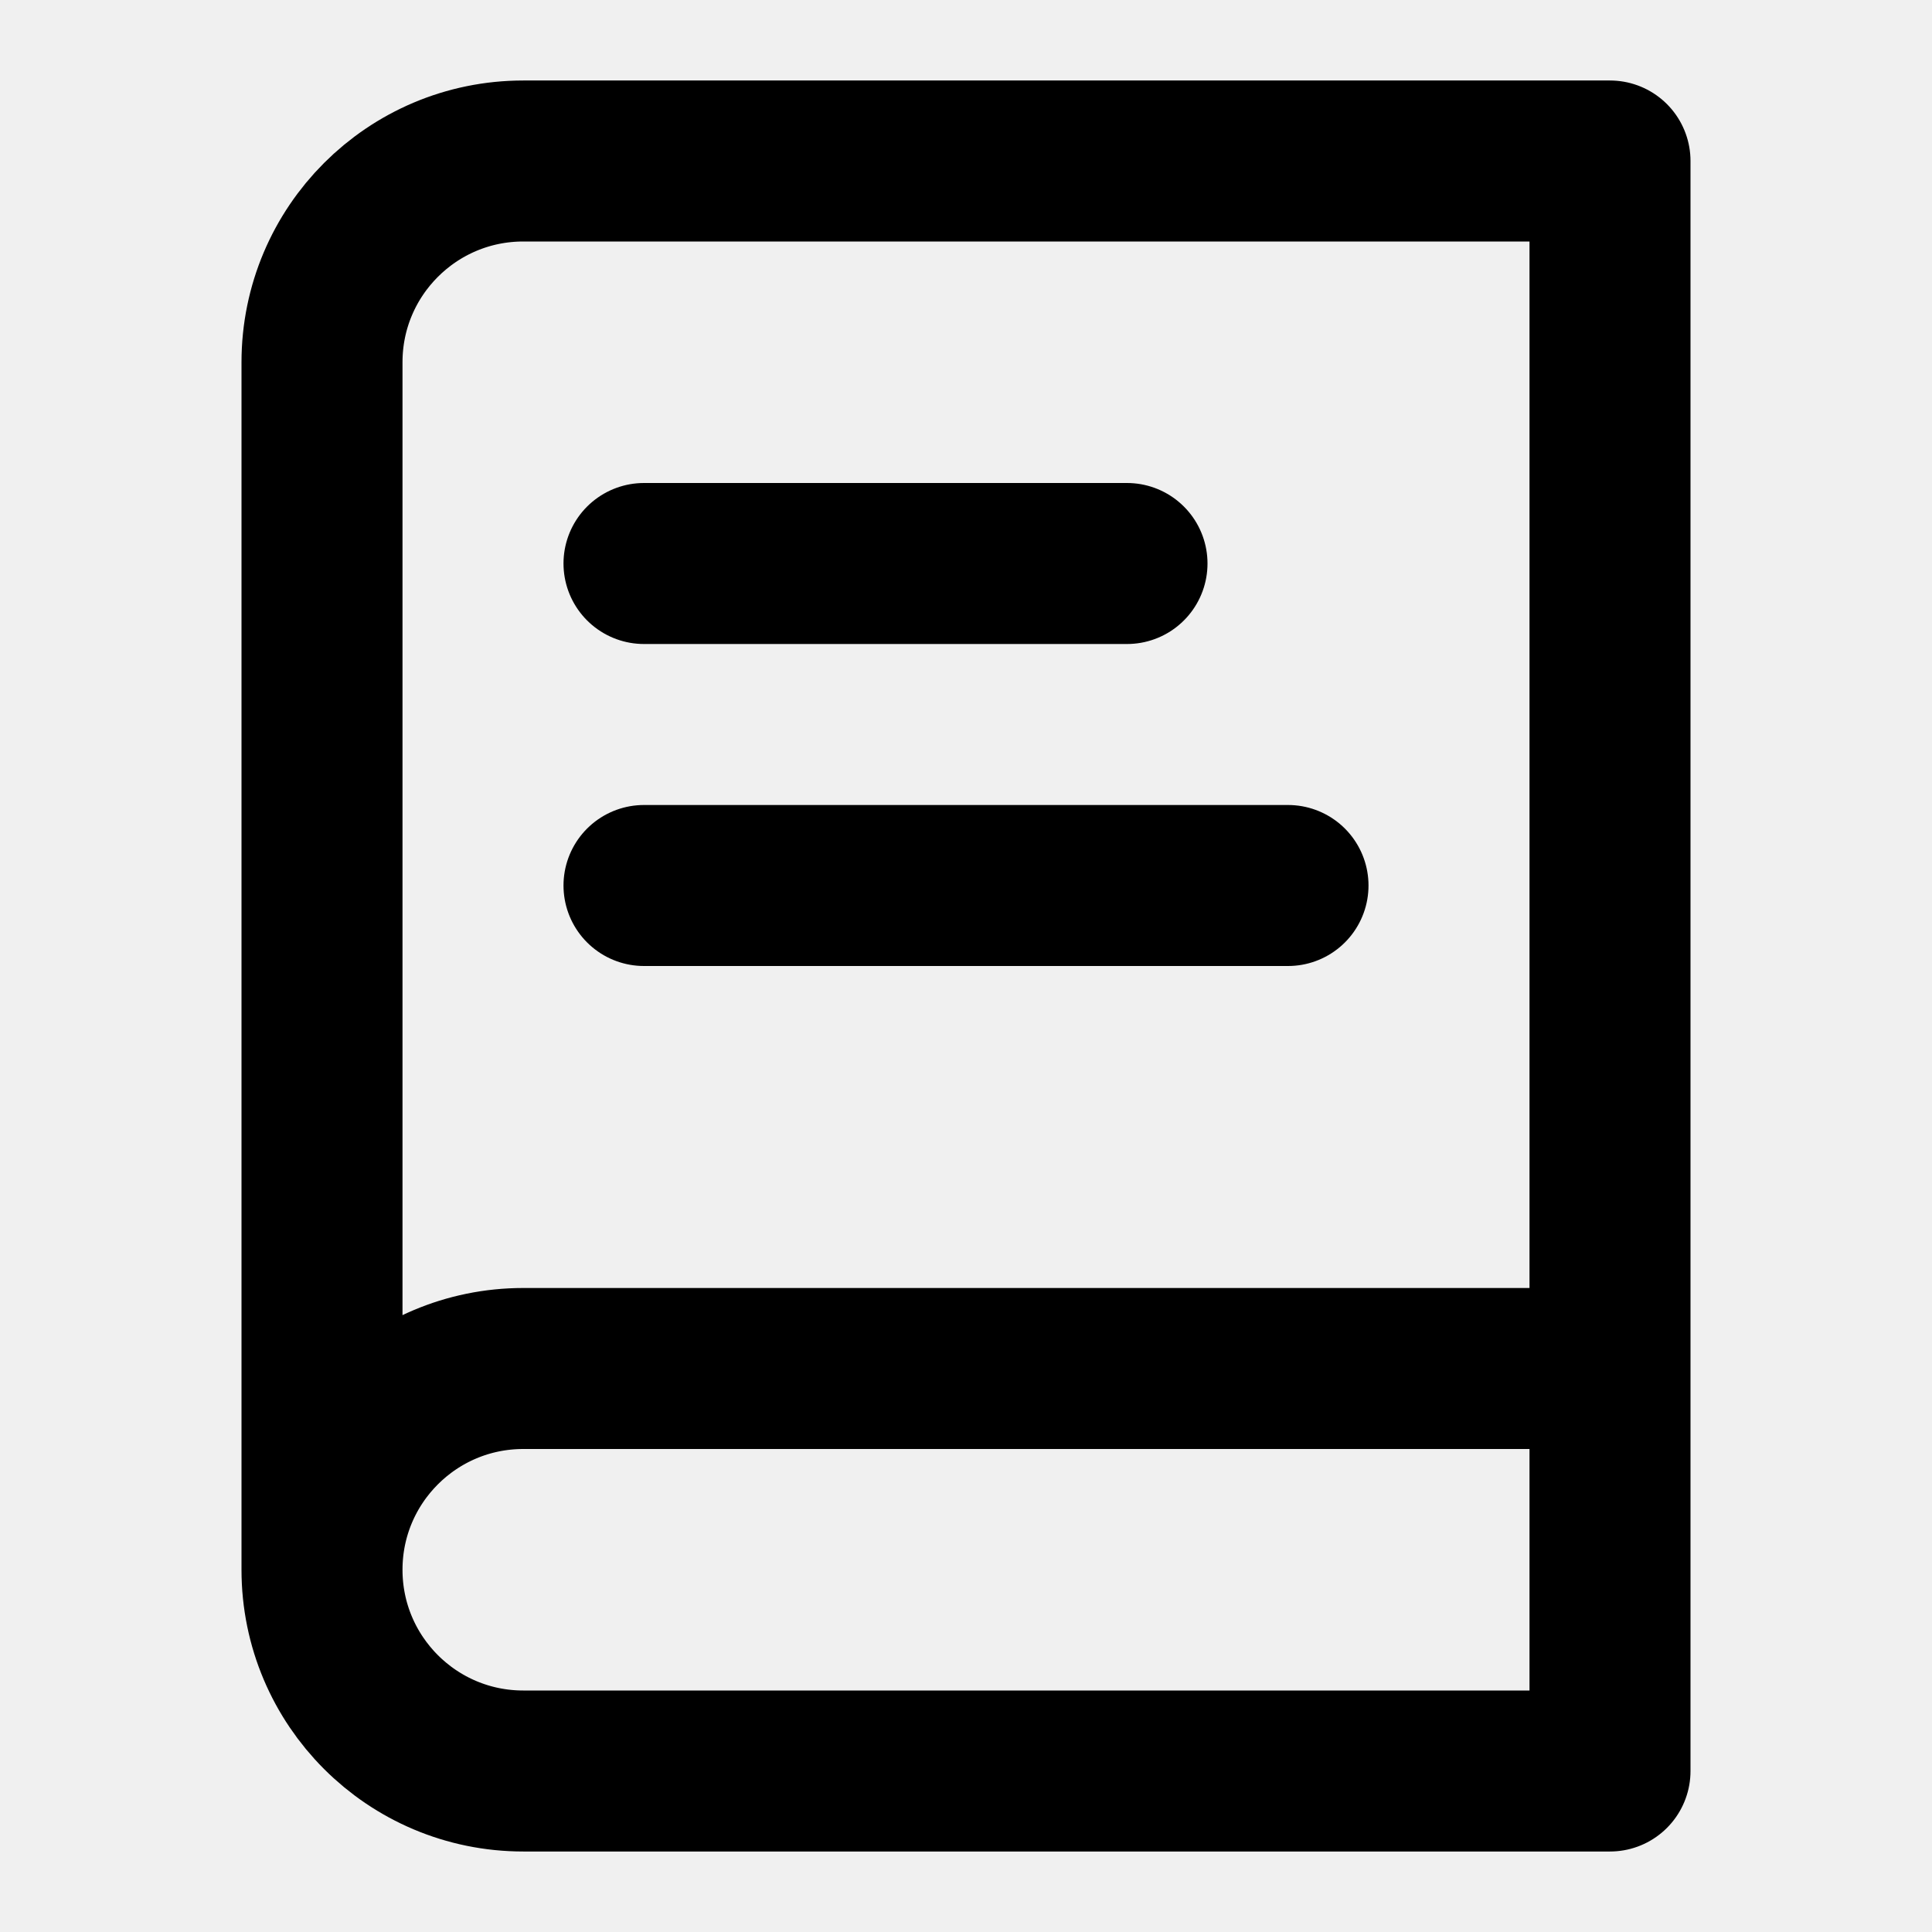
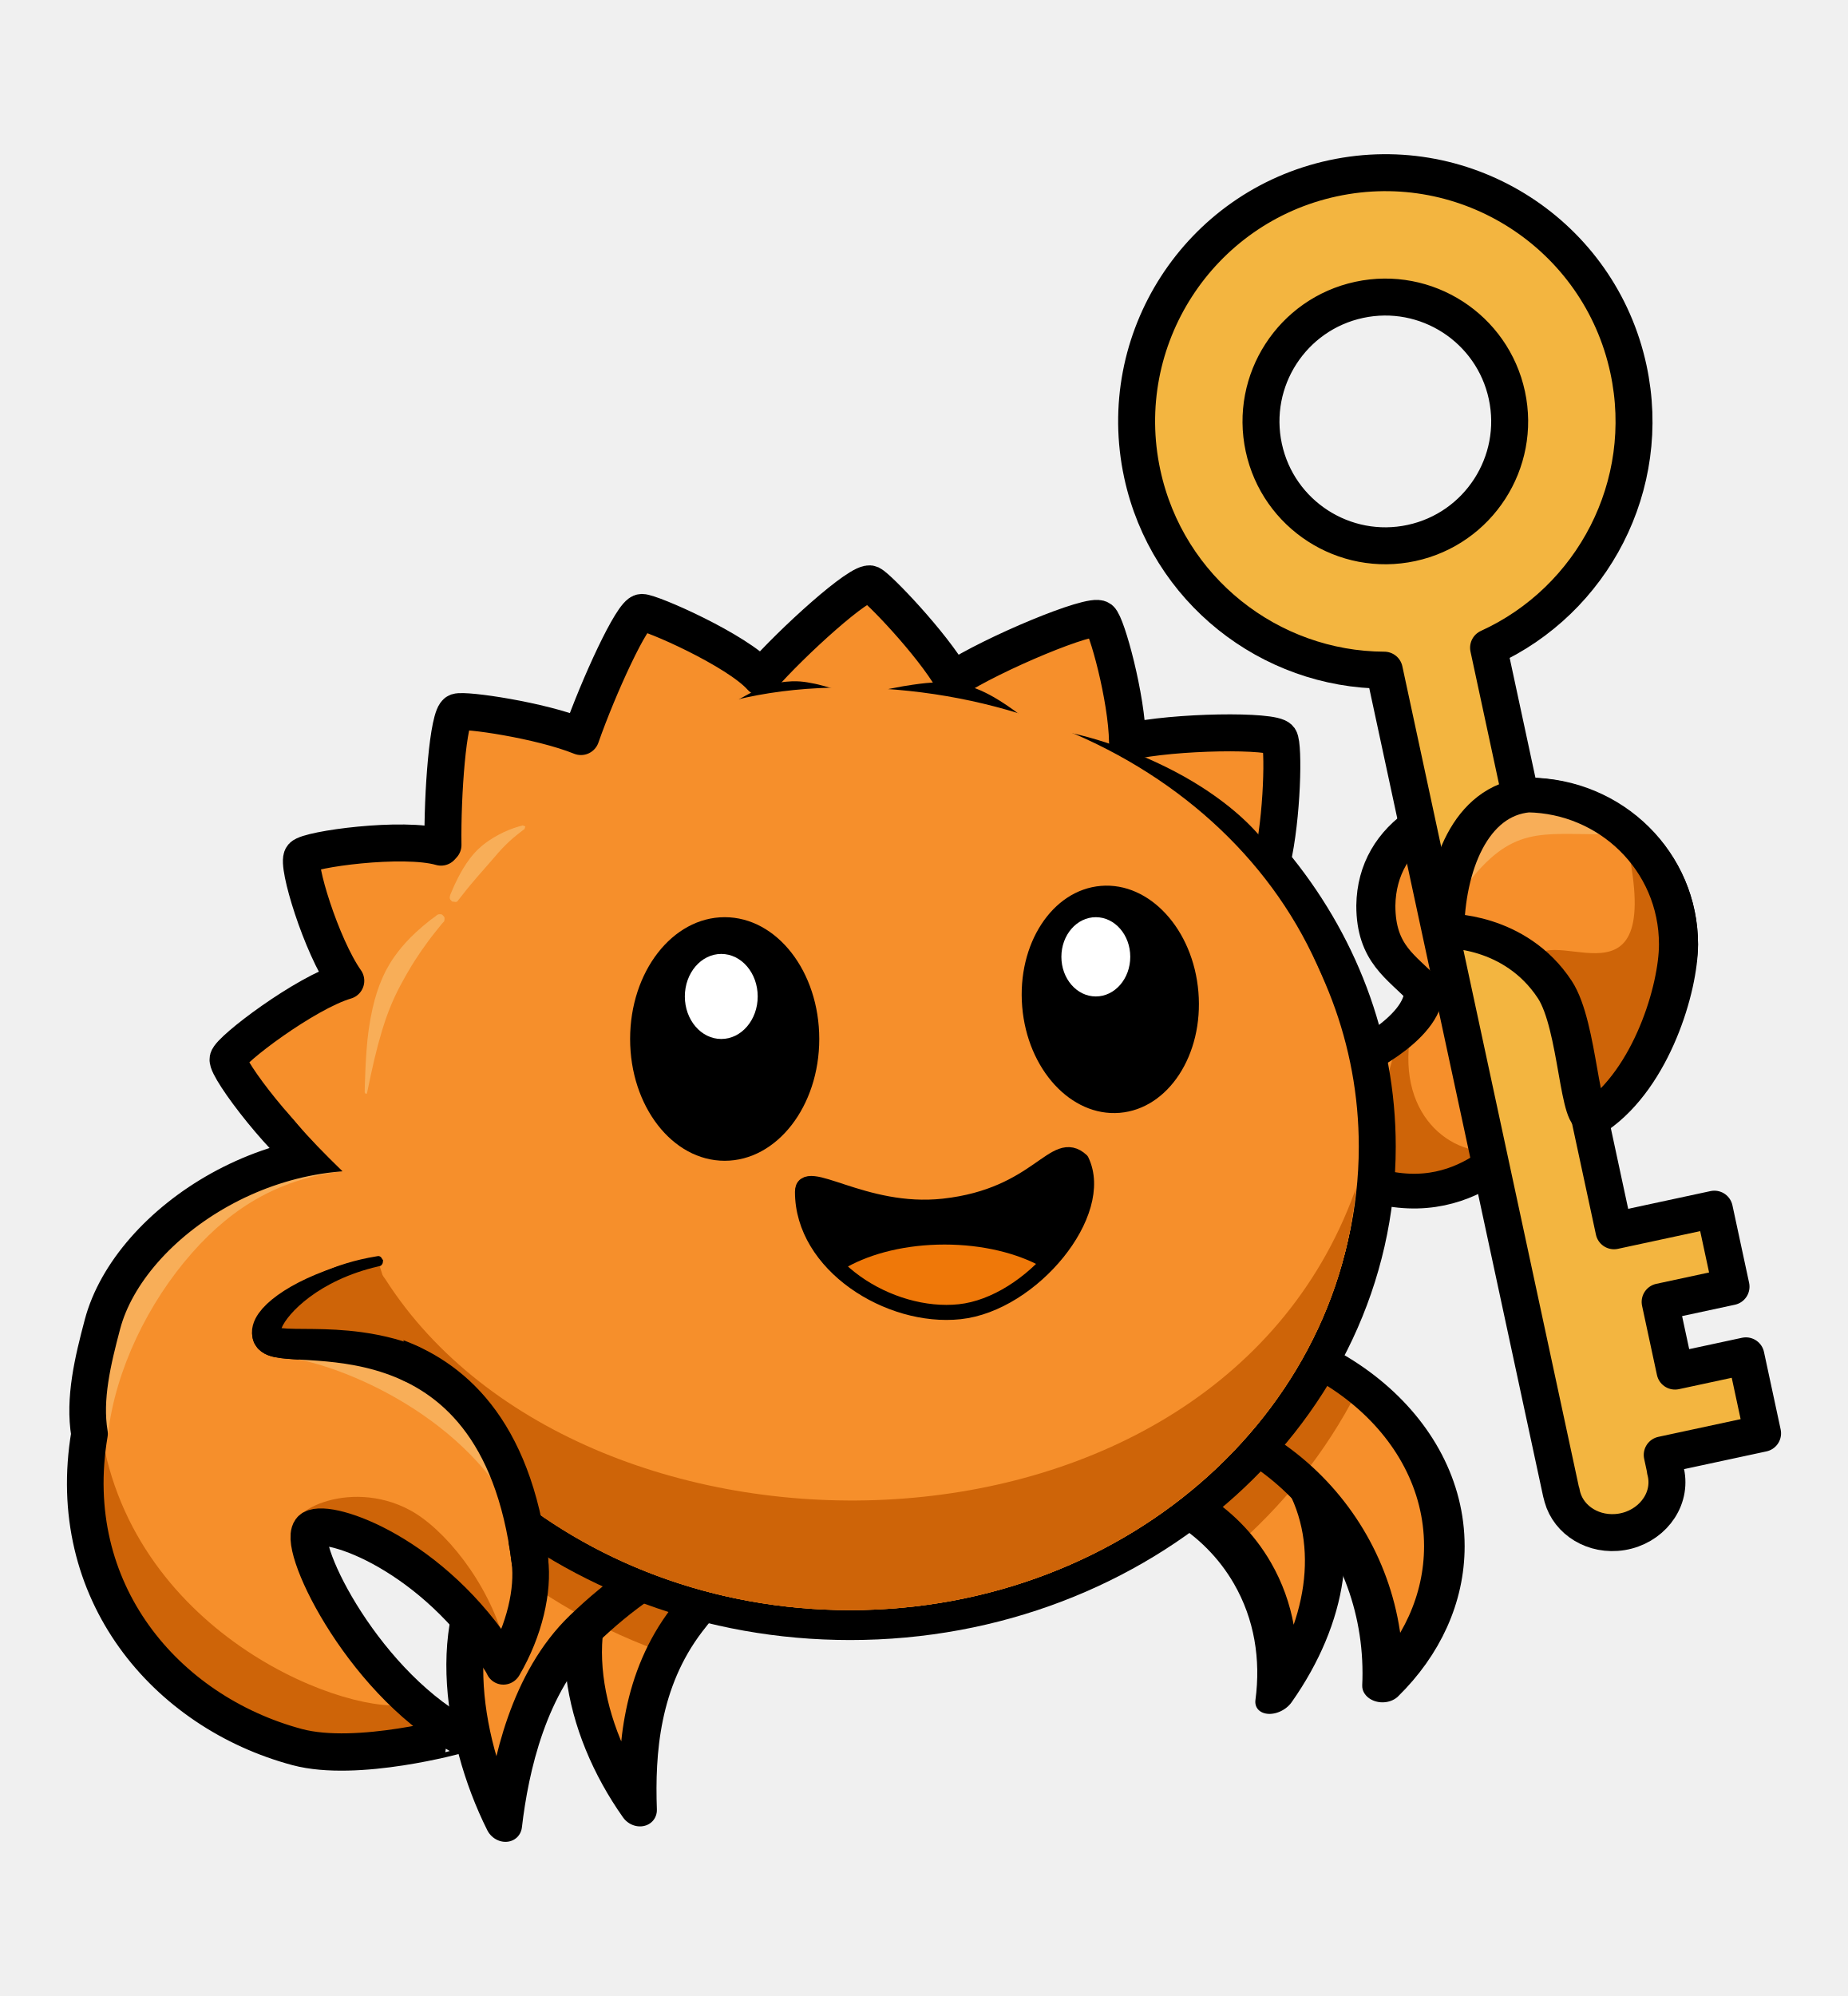
- <svg xmlns="http://www.w3.org/2000/svg" viewBox="0 0 24 24" fill="none" stroke="currentColor" stroke-width="2" stroke-linecap="round" stroke-linejoin="round">
-   <path d="M4 19.5v-15A2.5 2.5 0 0 1 6.5 2H20v20H6.5a2.5 2.5 0 0 1 0-5H20" />
-   <path d="M8 7h6" />
-   <path d="M8 11h8" />
+ <svg xmlns="http://www.w3.org/2000/svg" width="100%" height="100%" viewBox="0 0 1000 1080" version="1.1" xml:space="preserve" style="fill-rule:evenodd;clip-rule:evenodd;stroke-linecap:round;stroke-linejoin:round;stroke-miterlimit:1.5;">
+   <g transform="matrix(1.00956,0,0,1.00956,-9.87295,14.5859)">
+     <g transform="matrix(0.649776,0.496191,-0.447384,0.585862,649.54,333.004)">
+       <path d="M172.095,915.333C111.226,894.236 57.162,842.689 57.162,774.679C57.162,696.47 115.021,631.668 190.234,620.781C150.617,646.433 122.524,710.314 122.524,784.978C122.524,840.093 148.144,883.009 172.095,915.333Z" style="fill:rgb(246,143,43);" />
+       <clipPath id="_clip1">
+         <path d="M172.095,915.333C111.226,894.236 57.162,842.689 57.162,774.679C57.162,696.47 115.021,631.668 190.234,620.781C150.617,646.433 122.524,710.314 122.524,784.978C122.524,840.093 148.144,883.009 172.095,915.333Z" />
+       </clipPath>
+       <g clip-path="url(#_clip1)">
+         <g transform="matrix(1.01908,-0.8631,0.73137,1.06223,-865.192,142.086)">
+           <circle cx="425.816" cy="633.12" r="282.563" style="fill:rgb(206,100,8);" />
+         </g>
+       </g>
+       <path d="M172.095,915.333C111.226,894.236 57.162,842.689 57.162,774.679C57.162,696.47 115.021,631.668 190.234,620.781C150.617,646.433 122.524,710.314 122.524,784.978C122.524,840.093 148.144,883.009 172.095,915.333Z" style="fill:none;stroke:black;stroke-width:25.45px;" />
+     </g>
+     <g transform="matrix(0.567307,0.588708,-0.530801,0.511505,661.615,383.414)">
+       <path d="M186.155,918.413C125.286,897.316 57.162,842.689 57.162,774.679C57.162,696.47 115.021,631.668 190.234,620.781C150.617,646.433 130.903,704.265 130.903,778.929C130.903,834.044 162.203,886.089 186.155,918.413Z" style="fill:rgb(246,143,43);" />
+       <clipPath id="_clip2">
+         <path d="M186.155,918.413C125.286,897.316 57.162,842.689 57.162,774.679C57.162,696.47 115.021,631.668 190.234,620.781C150.617,646.433 130.903,704.265 130.903,778.929C130.903,834.044 162.203,886.089 186.155,918.413Z" />
+       </clipPath>
+       <g clip-path="url(#_clip2)">
+         <g transform="matrix(0.889738,-1.02403,0.867738,0.927416,-890.534,249.844)">
+           <circle cx="425.816" cy="633.12" r="282.563" style="fill:rgb(206,100,8);" />
+         </g>
+       </g>
+       <path d="M186.155,918.413C125.286,897.316 57.162,842.689 57.162,774.679C57.162,696.47 115.021,631.668 190.234,620.781C150.617,646.433 130.903,704.265 130.903,778.929C130.903,834.044 162.203,886.089 186.155,918.413Z" style="fill:none;stroke:black;stroke-width:25.45px;" />
+     </g>
+     <g transform="matrix(0.888193,-0.512799,0.364711,0.631697,99.2063,475.743)">
+       <path d="M109.138,658.683C136.642,634.114 172.925,619.171 212.67,619.171C298.497,619.171 368.178,688.852 368.178,774.679C368.178,829.312 339.944,877.403 297.284,905.143C311.274,879.629 319.319,849.78 319.319,817.893C319.319,724.049 249.638,647.86 163.811,647.86C144.575,647.86 126.15,651.687 109.138,658.683Z" style="fill:rgb(246,143,43);" />
+       <clipPath id="_clip3">
+         <path d="M109.138,658.683C136.642,634.114 172.925,619.171 212.67,619.171C298.497,619.171 368.178,688.852 368.178,774.679C368.178,829.312 339.944,877.403 297.284,905.143C311.274,879.629 319.319,849.78 319.319,817.893C319.319,724.049 249.638,647.86 163.811,647.86C144.575,647.86 126.15,651.687 109.138,658.683Z" />
+       </clipPath>
+       <g clip-path="url(#_clip3)">
+         <g transform="matrix(0.885204,0.71859,-0.480316,1.16973,174.618,-632.032)">
+           <circle cx="425.816" cy="633.12" r="282.563" style="fill:rgb(206,100,8);" />
+         </g>
+       </g>
+       <path d="M109.138,658.683C136.642,634.114 172.925,619.171 212.67,619.171C298.497,619.171 368.178,688.852 368.178,774.679C368.178,829.312 339.944,877.403 297.284,905.143C311.274,879.629 319.319,849.78 319.319,817.893C319.319,724.049 249.638,647.86 163.811,647.86C144.575,647.86 126.15,651.687 109.138,658.683Z" style="fill:none;stroke:black;stroke-width:22.26px;" />
+     </g>
+     <g transform="matrix(0.930189,0,0,0.755663,441.541,228.859)">
+       <path d="M57.924,759.2C65.703,680.628 132.066,619.171 212.67,619.171C298.497,619.171 368.178,688.852 368.178,774.679C368.178,812.297 354.792,846.812 332.529,873.719C332.642,870.736 332.7,867.736 332.7,864.719C332.7,761.442 265.263,677.594 182.2,677.594C130.608,677.594 85.044,709.941 57.924,759.2Z" style="fill:rgb(246,143,43);" />
+       <clipPath id="_clip4">
+         <path d="M57.924,759.2C65.703,680.628 132.066,619.171 212.67,619.171C298.497,619.171 368.178,688.852 368.178,774.679C368.178,812.297 354.792,846.812 332.529,873.719C332.642,870.736 332.7,867.736 332.7,864.719C332.7,761.442 265.263,677.594 182.2,677.594C130.608,677.594 85.044,709.941 57.924,759.2Z" />
+       </clipPath>
+       <g clip-path="url(#_clip4)">
+         <g transform="matrix(1.12699,0,0,1.30378,-449.102,-320.134)">
+           <circle cx="425.816" cy="633.12" r="282.563" style="fill:rgb(206,100,8);" />
+         </g>
+       </g>
+       <path d="M57.924,759.2C65.703,680.628 132.066,619.171 212.67,619.171C298.497,619.171 368.178,688.852 368.178,774.679C368.178,812.297 354.792,846.812 332.529,873.719C332.642,870.736 332.7,867.736 332.7,864.719C332.7,761.442 265.263,677.594 182.2,677.594C130.608,677.594 85.044,709.941 57.924,759.2Z" style="fill:none;stroke:black;stroke-width:23.38px;" />
+     </g>
+     <g transform="matrix(0.517974,0,0,0.460244,718.823,126.668)">
+       <path d="M54.957,747.973C56.031,663.068 127.511,619.171 212.67,619.171C298.497,619.171 368.178,696.542 368.178,793.135C368.178,859.289 298.497,1016.09 212.67,1016.09C201.978,1016.09 145.112,1118.4 30.855,1065.06C-19.555,1041.53 38.236,993.141 18.085,935.48C29.298,932.246 104.71,892.389 104.71,846.724C82.074,819.37 54.957,804.657 54.957,747.973Z" style="fill:rgb(246,143,43);" />
+       <clipPath id="_clip5">
+         <path d="M54.957,747.973C56.031,663.068 127.511,619.171 212.67,619.171C298.497,619.171 368.178,696.542 368.178,793.135C368.178,859.289 298.497,1016.09 212.67,1016.09C201.978,1016.09 145.112,1118.4 30.855,1065.06C-19.555,1041.53 38.236,993.141 18.085,935.48C29.298,932.246 104.71,892.389 104.71,846.724C82.074,819.37 54.957,804.657 54.957,747.973Z" />
+       </clipPath>
+       <g clip-path="url(#_clip5)">
+         <g transform="matrix(1.9306,-6.03062e-17,5.35849e-17,2.17276,-1387.76,-275.22)">
+           <path d="M765.821,540C758.344,585.307 790.392,607.963 816.663,601.754C825.413,593.003 766.198,634.237 757.725,623.945C749.251,613.653 747.739,547.557 765.821,540Z" style="fill:rgb(206,100,8);" />
+         </g>
+       </g>
+       <path d="M54.957,747.973C56.031,663.068 127.511,619.171 212.67,619.171C298.497,619.171 368.178,696.542 368.178,793.135C368.178,859.289 298.497,1016.09 212.67,1016.09C201.978,1016.09 145.112,1118.4 30.855,1065.06C-19.555,1041.53 38.236,993.141 18.085,935.48C29.298,932.246 104.71,892.389 104.71,846.724C82.074,819.37 54.957,804.657 54.957,747.973Z" style="fill:none;stroke:black;stroke-width:40.43px;" />
+     </g>
+     <path d="M195.139,511.213C181.913,492.443 168.524,448.438 171.843,444.619C175.244,440.705 225.727,433.741 246.182,439.589C246.534,439.199 246.888,438.809 247.243,438.421C246.828,411.346 249.975,368.819 254.818,367.15C259.052,365.691 299.343,371.483 321.19,380.322C330.517,353.711 348.765,313.808 353.794,313.79C358.908,313.772 404.869,333.954 417.86,348.556C433.916,330.093 471.309,296.065 476.505,298.598C480.535,300.563 509.004,330.037 520.539,349.877C541.851,335.928 594.984,313.745 599.49,317.375C603.033,320.228 613.855,359.526 614.17,383.18C639.313,377.388 692.451,376.748 695.604,381.42C698.018,384.998 697.273,423.354 691.625,447.456C727.055,489.992 748.055,542.832 748.055,600.056C748.055,740.566 621.443,854.643 465.492,854.643C314.486,854.643 190.987,747.685 183.308,613.338C163.872,601.682 131.018,558.313 132.018,553.164C132.984,548.191 173.35,517.636 195.139,511.213Z" style="fill:rgb(246,143,43);stroke:black;stroke-width:19.81px;" />
+     <g transform="matrix(0.946012,0.253483,-0.258819,0.965926,208.631,-30.4898)">
+       <path d="M296.432,901.37C296.508,901.39 246.711,930.187 212.67,930.187C138.218,930.187 66.736,882.118 58.526,796.846C50.436,779.477 49.909,758.485 49.856,738.318C49.708,681.77 115.343,608.651 198.682,608.442C240.627,608.337 278.643,624.392 306.085,650.38C187.009,650.38 132.313,710.542 140.297,720.352C148.281,730.162 253.995,667.944 309.321,801.462C315.379,816.082 316.392,837.968 310.307,859.566C309.692,858.832 309.016,858.13 308.277,857.463C257.312,811.519 197.63,807.224 189.527,815.161C181.423,823.098 235.376,885.878 296.432,901.37Z" style="fill:rgb(246,143,43);" />
+       <clipPath id="_clip6">
+         <path d="M296.432,901.37C296.508,901.39 246.711,930.187 212.67,930.187C138.218,930.187 66.736,882.118 58.526,796.846C50.436,779.477 49.909,758.485 49.856,738.318C49.708,681.77 115.343,608.651 198.682,608.442C240.627,608.337 278.643,624.392 306.085,650.38C187.009,650.38 132.313,710.542 140.297,720.352C148.281,730.162 253.995,667.944 309.321,801.462C315.379,816.082 316.392,837.968 310.307,859.566C309.692,858.832 309.016,858.13 308.277,857.463C257.312,811.519 197.63,807.224 189.527,815.161C181.423,823.098 235.376,885.878 296.432,901.37Z" />
+       </clipPath>
+       <g clip-path="url(#_clip6)">
+         <g transform="matrix(0.986259,-0.258819,0.264267,0.965926,-197.707,83.4487)">
+           <path d="M64.017,752.509C81.042,863.364 199.297,906.76 230.046,898.68C235.784,904.125 249.269,919.605 241.14,920.605C224.798,922.615 160.452,921.734 131.996,910.74C106.091,900.732 81.361,880.159 70.399,854.643C59.069,828.271 31.868,748.378 64.017,752.509Z" style="fill:rgb(206,100,8);" />
+         </g>
+         <g transform="matrix(0.986259,-0.258819,0.264267,0.965926,-197.707,83.4487)">
+           <path d="M167.986,808.523C159.52,796.708 196.469,777.248 229.404,794.861C247.726,804.659 271.413,833.263 280.205,865.755C269.969,868.032 176.453,820.339 167.986,808.523Z" style="fill:rgb(206,100,8);" />
+         </g>
+         <g transform="matrix(0.986259,-0.258819,0.264267,0.965926,-197.707,83.4487)">
+           <path d="M193.259,613.31C160.935,617.197 135.382,631.358 112.752,657.009C88.925,684.018 71.781,719.873 67.707,753.703C53.888,758.52 73.533,672.894 94.459,649.495C115.384,626.096 162.199,602.881 193.259,613.31Z" style="fill:rgb(248,174,88);" />
+         </g>
+       </g>
+       <path d="M296.432,901.37C296.508,901.39 246.711,930.187 212.67,930.187C138.218,930.187 66.736,882.118 58.526,796.846C50.436,779.477 49.909,758.485 49.856,738.318C49.708,681.77 115.343,608.651 198.682,608.442C240.627,608.337 278.643,624.392 306.085,650.38C187.009,650.38 132.313,710.542 140.297,720.352C148.281,730.162 253.995,667.944 309.321,801.462C315.379,816.082 316.392,837.968 310.307,859.566C309.692,858.832 309.016,858.13 308.277,857.463C257.312,811.519 197.63,807.224 189.527,815.161C181.423,823.098 235.376,885.878 296.432,901.37Z" style="fill:none;stroke:black;stroke-width:20.02px;" />
+     </g>
+     <g transform="matrix(0.963214,0,0,0.873302,55.2961,48.8497)">
+       <circle cx="425.816" cy="633.12" r="282.563" style="fill:rgb(246,143,43);" />
+     </g>
+     <g transform="matrix(0.963214,0,0,0.873302,55.2961,48.8497)">
+       <path d="M143.253,646.248C101.553,601.52 97.08,588.126 113.927,569.544C139.289,569.544 142.439,541.422 165.778,537.127C206.332,430.739 305.259,350.556 425.816,350.556C452.137,350.556 477.623,354.163 501.805,360.909C620.899,394.131 708.379,503.49 708.379,633.12C708.379,789.07 581.767,915.683 425.816,915.683C274.04,915.683 149.783,796.428 143.253,646.248Z" style="fill:rgb(246,143,43);" />
+       <clipPath id="_clip7">
+         <path d="M143.253,646.248C101.553,601.52 97.08,588.126 113.927,569.544C139.289,569.544 142.439,541.422 165.778,537.127C206.332,430.739 305.259,350.556 425.816,350.556C452.137,350.556 477.623,354.163 501.805,360.909C620.899,394.131 708.379,503.49 708.379,633.12C708.379,789.07 581.767,915.683 425.816,915.683C274.04,915.683 149.783,796.428 143.253,646.248Z" />
+       </clipPath>
+       <g clip-path="url(#_clip7)">
+         <g transform="matrix(1.03819,0,0,1.14508,-57.4079,-55.9367)">
+           <path d="M737.617,619.587C663.865,835.738 323.156,838.114 216.391,671.233C202.3,649.208 169.182,675.84 154.651,692.559C118.895,733.7 288.676,873.621 513.919,854.643C712.013,837.952 776.729,566.436 737.617,619.587Z" style="fill:rgb(206,100,8);" />
+         </g>
+       </g>
+     </g>
+     <g transform="matrix(0.965926,-0.258819,0.258819,0.965926,-17.1839,103.77)">
+       <path d="M486.945,408.588C486.342,409.273 486.341,409.372 485.432,409.43C485.168,409.447 478.291,405.241 472.763,402.263C470.106,400.832 470.123,400.807 467.451,399.403C467.058,399.196 465.22,398.18 462.547,396.918C461.771,396.552 460.48,395.833 457.573,394.566C457.547,394.554 453.342,392.589 453.298,392.567C449.082,390.452 449.073,390.471 448.709,390.282C448.257,390.048 447.652,389.735 443.003,387.466C441.317,386.643 441.31,386.666 439.623,385.839C437.156,384.63 437.049,384.629 435.441,383.832C430.017,381.147 429.981,381.232 424.536,378.591C422.684,377.692 420.367,376.582 420.363,376.578C419.967,376.237 419.477,375.964 419.215,375.512C419.116,375.342 418.338,374.003 419.848,373.128C420.3,372.866 420.853,372.812 421.373,372.772C421.434,372.767 428.641,373.308 429.178,373.362C437.04,374.15 440.343,374.712 441.307,374.876C446.596,375.776 449.857,376.624 454.325,378.128C455.436,378.502 459.012,380.054 459.318,380.209C461.901,381.521 464.2,382.822 468.783,386.409C469.042,386.611 472.082,389.144 474.519,391.592C478.038,395.126 481.645,399.165 486.644,405.641C487.348,406.553 487.381,407.069 487.39,407.207C487.438,407.969 487.45,408.015 486.945,408.588Z" />
+     </g>
+     <g transform="matrix(0.866025,-0.5,0.5,0.866025,-166.02,252.125)">
+       <path d="M497.289,413.823C496.834,414.368 496.769,414.315 496.062,414.37C495.14,414.442 495.129,414.389 494.312,413.958C492.376,412.937 480.605,406.66 479.205,405.927C477.676,405.126 476.993,404.701 474.11,403.204C473.423,402.847 472.175,402.104 469.705,400.814C467.214,399.512 465.07,398.139 464.679,397.888C464.379,397.696 464.364,397.725 460.908,395.53C460.034,394.975 456.41,392.747 453.279,391.147C447.691,388.291 443.852,387.051 436.267,383.494C435.463,383.117 435.343,383.23 434.881,382.469C434.872,382.454 434.634,381.024 434.639,381.017C434.943,380.579 435.1,379.984 435.555,379.707C435.72,379.606 435.823,379.544 437.965,379.608C444.325,379.798 450.345,379.602 456.639,380.708C468.209,382.74 475.501,388.61 476.078,389.041C476.461,389.328 477.538,390.133 480.668,392.88C481.741,393.821 486.116,398.047 489.541,402.004C494.756,408.029 497.012,411.021 497.015,411.028C497.594,412.358 497.597,412.39 497.61,412.517C497.681,413.223 497.745,413.278 497.289,413.823Z" />
+     </g>
+     <g transform="matrix(-0.0919644,-0.995762,0.995762,-0.0919644,-111.632,996.718)">
+       <path d="M485.14,405.346C484.312,405.984 484.258,405.995 483.223,405.86C481.736,405.668 481.962,405.218 480.884,404.178C479.247,402.6 479.235,402.616 477.61,401.023C471.426,394.957 463.488,388.366 457.854,384.424C457.052,383.862 455.709,382.811 453.296,381.214C450.502,379.365 441.867,373.032 426.99,367.054C416.56,362.863 408.021,360.115 394.486,355.982C393.491,355.678 393.785,355.094 394.75,354.703C394.767,354.696 415.07,356.88 427.605,359.839C444.903,363.923 453.132,368.624 458.574,371.941C459.1,372.262 462.861,374.876 464.264,376.041C468.924,379.911 475.434,385.764 483.553,398.336C483.818,398.748 484.954,400.707 485.074,400.914C485.315,401.329 485.316,401.323 485.609,401.701C486.266,402.549 486.147,403.465 486.127,403.623C485.992,404.66 485.968,404.708 485.14,405.346Z" style="fill:rgb(248,174,88);" />
+     </g>
+     <g transform="matrix(0.258819,-0.965926,0.965926,0.258819,-197.274,770.061)">
+       <path d="M456.433,383.625C455.904,383.525 455.353,383.589 454.825,383.489C454.762,383.477 454.814,383.408 454.223,382.949C446.309,376.794 441.95,374.598 434.19,370.894C432.823,370.242 432.82,370.256 431.465,369.574C430.253,368.965 430.243,368.992 429.034,368.37C427.656,367.66 419.642,363.732 415.503,361.93C410.618,359.802 410.618,359.806 409.222,359.228C408.282,358.839 408.143,358.964 407.632,358.085C407.624,358.072 407.376,356.06 407.381,356.053C407.776,355.541 408.013,354.846 408.572,354.52C409.144,354.187 409.874,354.253 410.535,354.216C410.55,354.216 414.622,354.749 416.567,355.106C420.288,355.789 430.549,357.609 438.378,362.533C439.752,363.397 444.371,366.17 450.446,373.203C450.799,373.612 453.655,377.14 455.485,380.232C456.34,381.675 456.307,381.693 456.393,381.81C456.447,381.882 456.566,381.926 456.568,382.016C456.586,382.827 456.415,382.814 456.433,383.625Z" style="fill:rgb(248,174,88);" />
+     </g>
+     <g transform="matrix(0.998288,0.0584972,-0.0584972,0.998288,180.473,-19.1891)">
+       <path d="M541.517,464.21C540.931,464.368 537.572,465.274 534.005,463.223C532.906,462.591 531.905,461.738 531.13,460.736C530.885,460.419 529.797,459.013 529.096,456.161C523.067,431.626 492.334,411.525 481.834,404.792C462.666,392.501 435.99,379.894 416.608,375.541C415.948,375.392 415.926,375.376 415.522,374.833C415.512,374.819 415.2,373.645 415.204,373.638C415.418,373.292 415.526,372.846 415.852,372.604C416.601,372.048 416.675,372.203 417.607,372.281C438.396,374.021 471.948,383.617 498.091,398.433C534.07,418.822 544.479,439.648 548.146,450.842C549.058,453.627 548.802,455.573 548.747,455.984C548.669,456.576 548.219,459.985 545.026,462.454C543.453,463.67 543.436,463.692 541.517,464.21Z" />
+     </g>
+     <g transform="matrix(0.963214,0,0,0.873302,52.2961,38.8497)">
+       <path d="M708.379,633.12C708.379,709.027 667.789,691.695 427.737,691.695C187.685,691.695 201.357,725.348 201.357,650.481C201.357,494.531 269.865,360.909 425.816,360.909C581.767,360.909 708.379,477.169 708.379,633.12Z" style="fill:rgb(246,143,43);" />
+     </g>
+     <g>
+       <g transform="matrix(0.946012,0.253483,-0.258819,0.965926,208.631,-30.4898)">
+         <path d="M140.297,720.352C148.281,730.162 253.995,667.944 309.321,801.462" style="fill:rgb(246,143,43);" />
+         <clipPath id="_clip8">
+           <path d="M140.297,720.352C148.281,730.162 253.995,667.944 309.321,801.462" />
+         </clipPath>
+         <g clip-path="url(#_clip8)">
+           <g transform="matrix(0.986259,-0.258819,0.264267,0.965926,-197.707,83.4487)">
+             <path d="M158.436,713.182C155.679,693.853 252.506,733.684 271.556,744.391C281.161,749.789 292.177,783.496 272.736,777.424C235.665,730.303 172.63,711.507 158.436,713.182Z" style="fill:rgb(248,174,88);" />
+           </g>
+         </g>
+         <path d="M140.297,720.352C148.281,730.162 253.995,667.944 309.321,801.462" style="fill:none;stroke:black;stroke-width:20.02px;" />
+       </g>
+       <g transform="matrix(0.946012,0.253483,-0.258819,0.965926,208.631,-30.4898)">
+         <path d="M186.644,667.445C148.755,685.45 135.665,714.661 140.297,720.352C144.725,725.793 179.214,709.078 218.496,715.887" style="fill:rgb(206,100,8);" />
+         <path d="M145.076,715.468C153.29,714.321 168.382,708.88 188.082,706.439C201.647,704.758 212.205,705.19 220.247,706.132C222.02,706.339 223.716,707.404 223.986,707.573C227.456,709.751 228.221,713.107 228.354,713.69C229.279,717.753 227.328,720.726 226.989,721.243C224.768,724.625 221.338,725.388 220.743,725.52C217.729,726.189 217.694,725.828 214.679,725.168C182.631,718.16 153.619,728.557 142.366,727.191C131.999,725.933 130.377,714.822 141.145,699.304C149.076,687.875 163.508,674.668 184.969,665.193C186.219,664.642 186.269,664.465 187.566,664.902C187.582,664.908 189.15,666.25 189.151,666.258C189.188,666.938 189.483,667.654 189.256,668.298C188.811,669.563 188.638,669.491 187.433,670.119C157.897,685.509 146.092,707.161 145.076,715.468Z" />
+       </g>
+     </g>
+     <g transform="matrix(1.0953,-0.235669,0.235669,1.0953,384.344,70.2695)">
+       <path d="M320.162,703.471L320.162,710.971L320.074,710.971C320.16,712.491 320.084,714.039 319.834,715.6C317.787,728.347 304.841,737.1 290.943,735.135C277.955,733.298 268.701,722.748 269.215,710.971L269.126,710.971L269.126,308.489C215.708,296.796 175.67,249.168 175.67,192.263C175.67,126.599 228.981,73.288 294.644,73.288C360.308,73.288 413.618,126.599 413.618,192.263C413.618,249.168 373.581,296.796 320.162,308.489L320.162,593.788L369.281,593.788L369.281,631.704L334.582,631.704L334.582,665.556L369.281,665.556L369.281,703.471L320.162,703.471ZM294.644,251.75C327.476,251.75 354.131,225.094 354.131,192.263C354.131,159.431 327.476,132.776 294.644,132.776C261.812,132.776 235.157,159.431 235.157,192.263C235.157,225.094 261.812,251.75 294.644,251.75Z" style="fill:rgb(243,181,64);stroke:black;stroke-width:17.68px;" />
+     </g>
+     <g transform="matrix(0.517974,0,0,0.460244,718.823,126.668)">
+       <path d="M126.131,777.755C127.055,704.738 152.042,625.204 212.67,619.171C297.976,620.905 368.178,696.542 368.178,793.135C368.178,844.096 340.557,948.465 282.33,993.894C264.97,1007.44 265.156,888.47 240.108,845.646C198.938,775.257 126.947,777.035 126.131,777.755Z" style="fill:rgb(246,143,43);" />
+       <clipPath id="_clip9">
+         <path d="M126.131,777.755C127.055,704.738 152.042,625.204 212.67,619.171C297.976,620.905 368.178,696.542 368.178,793.135C368.178,844.096 340.557,948.465 282.33,993.894C264.97,1007.44 265.156,888.47 240.108,845.646C198.938,775.257 126.947,777.035 126.131,777.755Z" />
+       </clipPath>
+       <g clip-path="url(#_clip9)">
+         <g transform="matrix(1.9306,0,0,2.17276,-1387.76,-275.22)">
+           <path d="M882.906,442.624C901.049,533.983 835.089,474.267 830.59,503.96C824.837,527.872 848.054,588.945 861.211,586.008C874.367,583.072 905.914,510.237 909.53,486.34C912.082,469.47 895.722,440.238 882.906,442.624Z" style="fill:rgb(206,100,8);" />
+         </g>
+         <g transform="matrix(1.9306,0,0,2.17276,-1387.76,-275.22)">
+           <path d="M795.044,460.923C820.159,427.704 835.241,432.872 870.029,432.669C875.744,425.162 842.411,414.029 829.335,415.879C816.258,417.729 797.285,436.261 791.57,443.768C788.036,448.411 791.525,465.577 795.044,460.923Z" style="fill:rgb(248,174,88);" />
+         </g>
+       </g>
+       <path d="M126.131,777.755C127.055,704.738 152.042,625.204 212.67,619.171C297.976,620.905 368.178,696.542 368.178,793.135C368.178,844.096 340.557,948.465 282.33,993.894C264.97,1007.44 265.156,888.47 240.108,845.646C198.938,775.257 126.947,777.035 126.131,777.755Z" style="fill:none;stroke:black;stroke-width:40.43px;" />
+     </g>
+     <g transform="matrix(1.10744,0,0,1.02114,-53.3396,1.50367)">
+       <path d="M445.739,609.919C445.751,595.39 474.649,622.093 513.75,617.445C560.179,611.925 567.569,580.787 580.157,593.376C592.516,621.033 556.32,668.807 521.547,672.85C487.522,676.807 445.707,648.467 445.739,609.919Z" />
+       <clipPath id="_clip10">
+         <path d="M445.739,609.919C445.751,595.39 474.649,622.093 513.75,617.445C560.179,611.925 567.569,580.787 580.157,593.376C592.516,621.033 556.32,668.807 521.547,672.85C487.522,676.807 445.707,648.467 445.739,609.919Z" />
+       </clipPath>
+       <g clip-path="url(#_clip10)">
+         <g transform="matrix(1.34612,0,0,0.815033,-177.122,106.743)">
+           <circle cx="513.554" cy="701.02" r="49.694" style="fill:rgb(239,120,9);" />
+         </g>
+       </g>
+       <path d="M445.739,609.919C445.751,595.39 474.649,622.093 513.75,617.445C560.179,611.925 567.569,580.787 580.157,593.376C592.516,621.033 556.32,668.807 521.547,672.85C487.522,676.807 445.707,648.467 445.739,609.919Z" style="fill:none;stroke:black;stroke-width:7.9px;" />
+     </g>
+     <g>
+       <g transform="matrix(0.976339,0,0,1.25717,25.4908,-127.816)">
+         <circle cx="381.786" cy="533.117" r="51.925" />
+         <clipPath id="_clip11">
+           <circle cx="381.786" cy="533.117" r="51.925" />
+         </clipPath>
+         <g clip-path="url(#_clip11)">
+           <g transform="matrix(0.385202,0,0,0.349127,232.848,328.863)">
+             <circle cx="381.786" cy="533.117" r="51.925" style="fill:white;" />
+           </g>
+         </g>
+       </g>
+       <g transform="matrix(0.909603,-0.0753653,0.0970432,1.17124,205.941,-74.4647)">
+         <circle cx="381.786" cy="533.117" r="51.925" />
+         <clipPath id="_clip12">
+           <circle cx="381.786" cy="533.117" r="51.925" />
+         </clipPath>
+         <g clip-path="url(#_clip12)">
+           <g transform="matrix(0.388231,0.0249814,-0.0370132,0.346931,246.885,318.744)">
+             <circle cx="381.786" cy="533.117" r="51.925" style="fill:white;" />
+           </g>
+         </g>
+       </g>
+     </g>
+   </g>
</svg>
